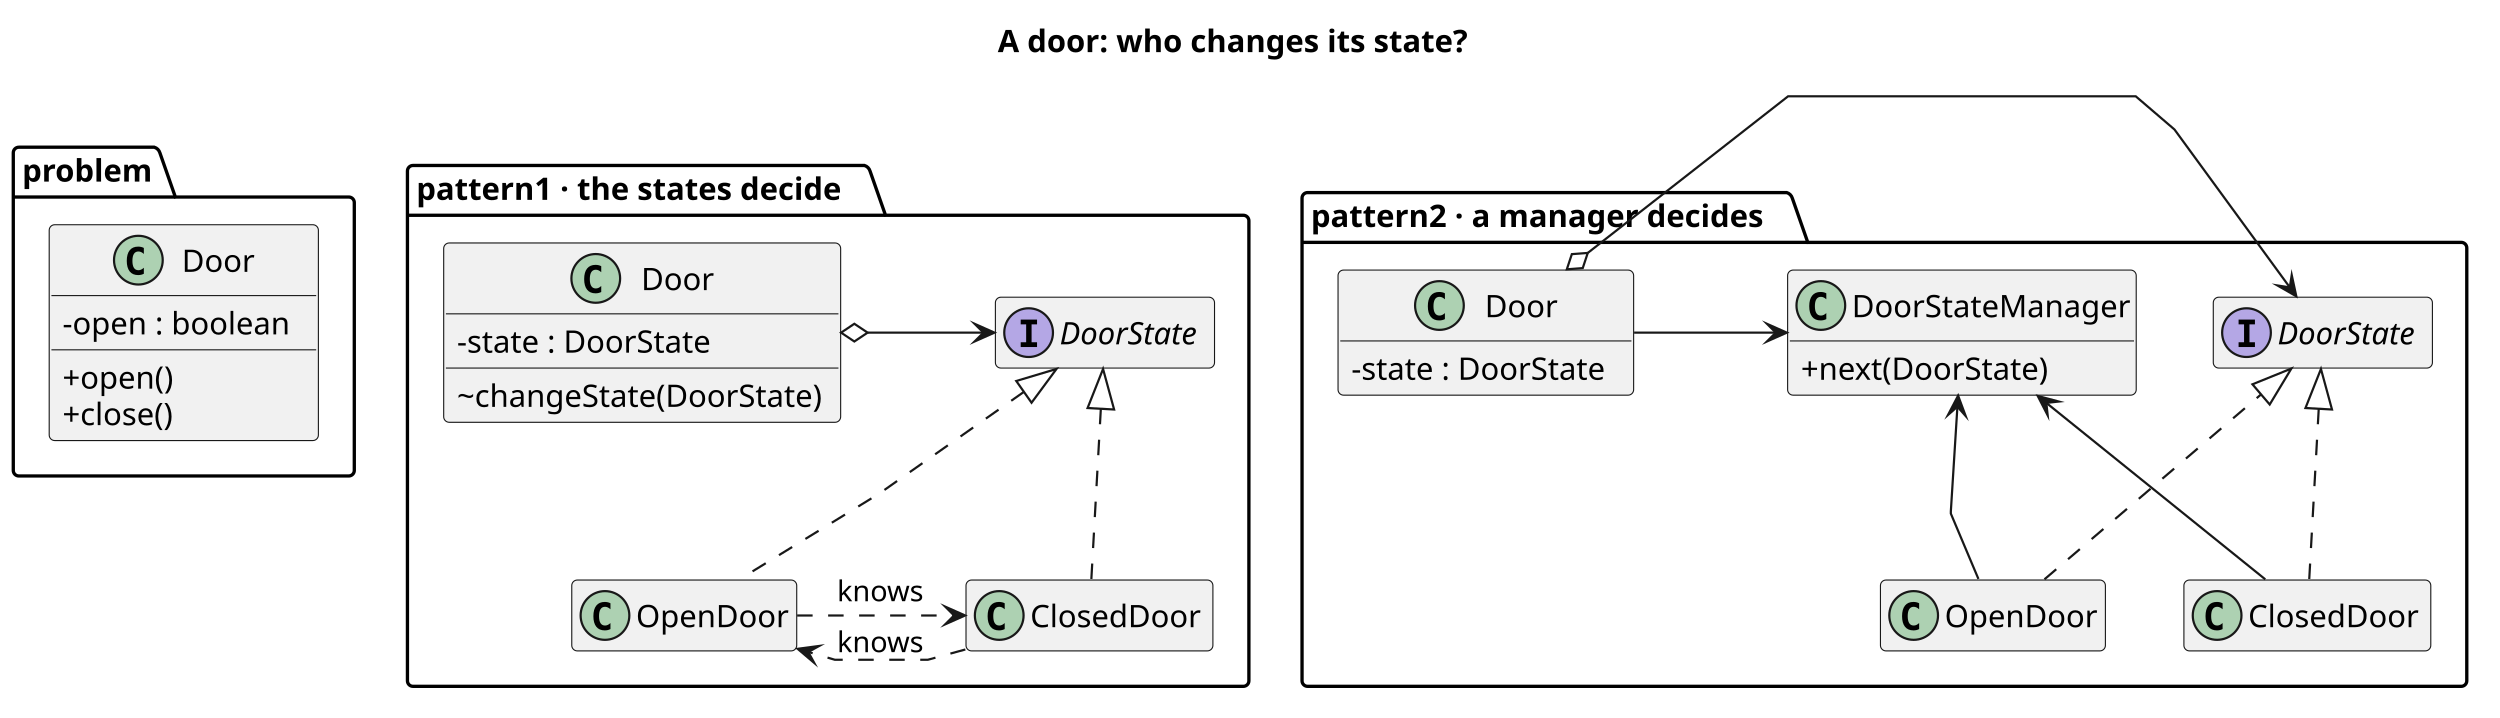
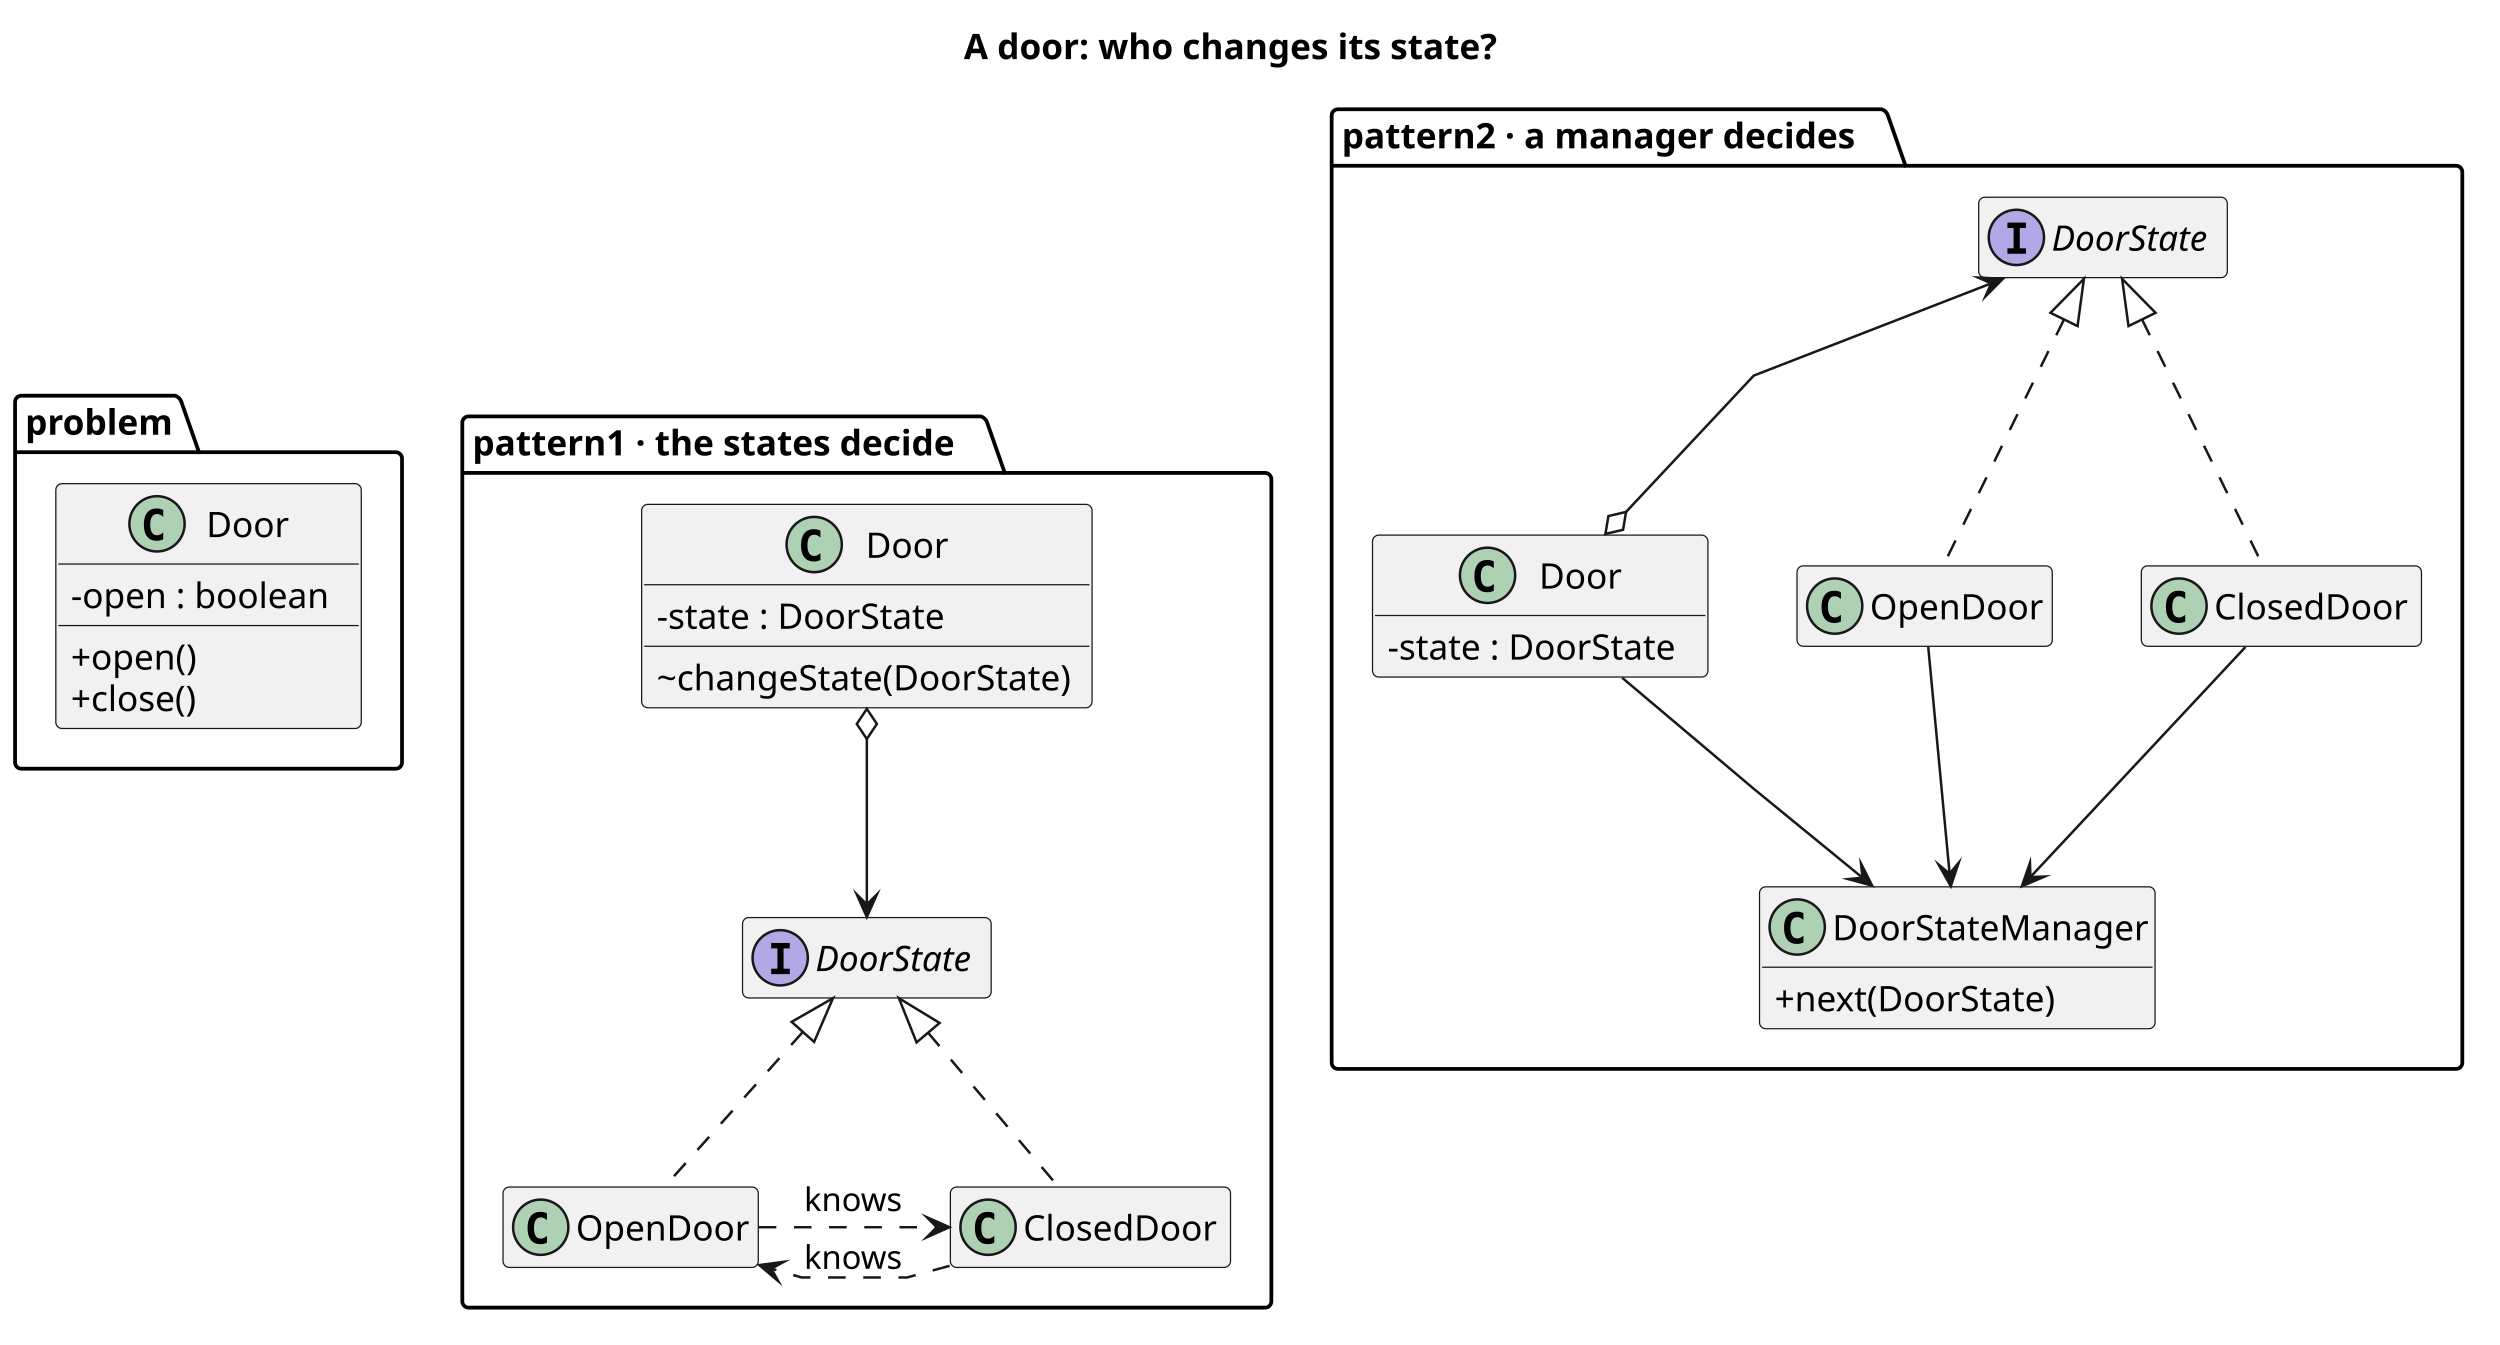
- <svg xmlns="http://www.w3.org/2000/svg" contentStyleType="text/css" data-diagram-type="CLASS" height="324px" preserveAspectRatio="none" style="width:1129px;height:324px;background:#FFFFFF;" version="1.1" viewBox="0 0 1129 324" width="1129px" zoomAndPan="magnify">
+ <svg xmlns="http://www.w3.org/2000/svg" contentStyleType="text/css" data-diagram-type="CLASS" height="535px" preserveAspectRatio="none" style="width:995px;height:535px;background:#FFFFFF;" version="1.1" viewBox="0 0 995 535" width="995px" zoomAndPan="magnify">
  <defs />
  <g>
    <g class="title" data-source-line="4">
-       <text fill="#000000" font-family="sans-serif" font-size="14" font-weight="700" lengthAdjust="spacing" textLength="220.801" x="450.6" y="23.535">A door: who changes its state?</text>
+       <text fill="#000000" font-family="sans-serif" font-size="14" font-weight="700" lengthAdjust="spacing" textLength="220.801" x="383.6" y="23.535">A door: who changes its state?</text>
    </g>
    <g class="cluster" data-qualified-name="problem" data-source-line="6" id="ent0001">
-       <path d="M8.5,66.488 L69.69,66.488 A3.75,3.75 0 0 1 72.19,68.988 L79.19,88.977 L157.5,88.977 A2.5,2.5 0 0 1 160,91.477 L160,212.448 A2.5,2.5 0 0 1 157.5,214.948 L8.5,214.948 A2.5,2.5 0 0 1 6,212.448 L6,68.988 A2.5,2.5 0 0 1 8.5,66.488" fill="none" style="stroke:#000000;stroke-width:1.5;" />
-       <line style="stroke:#000000;stroke-width:1.5;" x1="6" x2="79.19" y1="88.977" y2="88.977" />
-       <text fill="#000000" font-family="sans-serif" font-size="14" font-weight="700" lengthAdjust="spacing" textLength="60.19" x="10" y="82.023">problem</text>
+       <path d="M8.5,157.488 L69.69,157.488 A3.75,3.75 0 0 1 72.19,159.988 L79.19,179.977 L157.5,179.977 A2.5,2.5 0 0 1 160,182.477 L160,303.448 A2.5,2.5 0 0 1 157.5,305.948 L8.5,305.948 A2.5,2.5 0 0 1 6,303.448 L6,159.988 A2.5,2.5 0 0 1 8.5,157.488" fill="none" style="stroke:#000000;stroke-width:1.5;" />
+       <line style="stroke:#000000;stroke-width:1.5;" x1="6" x2="79.19" y1="179.977" y2="179.977" />
+       <text fill="#000000" font-family="sans-serif" font-size="14" font-weight="700" lengthAdjust="spacing" textLength="60.19" x="10" y="173.023">problem</text>
    </g>
    <g class="cluster" data-qualified-name="pattern1 . the states decide" data-source-line="13" id="ent0003">
-       <path d="M186.5,74.728 L390.397,74.728 A3.75,3.75 0 0 1 392.897,77.228 L399.897,97.217 L561.5,97.217 A2.5,2.5 0 0 1 564,99.717 L564,307.448 A2.5,2.5 0 0 1 561.5,309.948 L186.5,309.948 A2.5,2.5 0 0 1 184,307.448 L184,77.228 A2.5,2.5 0 0 1 186.5,74.728" fill="none" style="stroke:#000000;stroke-width:1.5;" />
-       <line style="stroke:#000000;stroke-width:1.5;" x1="184" x2="399.897" y1="97.217" y2="97.217" />
-       <text fill="#000000" font-family="sans-serif" font-size="14" font-weight="700" lengthAdjust="spacing" textLength="202.898" x="188" y="90.263">pattern1 · the states decide</text>
+       <path d="M186.5,165.728 L390.397,165.728 A3.75,3.75 0 0 1 392.897,168.228 L399.897,188.217 L503.5,188.217 A2.5,2.5 0 0 1 506,190.717 L506,517.938 A2.5,2.5 0 0 1 503.5,520.438 L186.5,520.438 A2.5,2.5 0 0 1 184,517.938 L184,168.228 A2.5,2.5 0 0 1 186.5,165.728" fill="none" style="stroke:#000000;stroke-width:1.5;" />
+       <line style="stroke:#000000;stroke-width:1.5;" x1="184" x2="399.897" y1="188.217" y2="188.217" />
+       <text fill="#000000" font-family="sans-serif" font-size="14" font-weight="700" lengthAdjust="spacing" textLength="202.898" x="188" y="181.263">pattern1 · the states decide</text>
    </g>
    <g class="cluster" data-qualified-name="pattern2 . a manager decides" data-source-line="24" id="ent0010">
-       <path d="M590.5,86.968 L806.894,86.968 A3.75,3.75 0 0 1 809.394,89.468 L816.394,109.457 L1111.5,109.457 A2.5,2.5 0 0 1 1114,111.957 L1114,307.448 A2.5,2.5 0 0 1 1111.5,309.948 L590.5,309.948 A2.5,2.5 0 0 1 588,307.448 L588,89.468 A2.5,2.5 0 0 1 590.5,86.968" fill="none" style="stroke:#000000;stroke-width:1.5;" />
-       <line style="stroke:#000000;stroke-width:1.5;" x1="588" x2="816.394" y1="109.457" y2="109.457" />
-       <text fill="#000000" font-family="sans-serif" font-size="14" font-weight="700" lengthAdjust="spacing" textLength="215.394" x="592" y="102.503">pattern2 · a manager decides</text>
+       <path d="M532.5,43.488 L748.894,43.488 A3.75,3.75 0 0 1 751.394,45.988 L758.394,65.977 L977.5,65.977 A2.5,2.5 0 0 1 980,68.477 L980,422.938 A2.5,2.5 0 0 1 977.5,425.438 L532.5,425.438 A2.5,2.5 0 0 1 530,422.938 L530,45.988 A2.5,2.5 0 0 1 532.5,43.488" fill="none" style="stroke:#000000;stroke-width:1.5;" />
+       <line style="stroke:#000000;stroke-width:1.5;" x1="530" x2="758.394" y1="65.977" y2="65.977" />
+       <text fill="#000000" font-family="sans-serif" font-size="14" font-weight="700" lengthAdjust="spacing" textLength="215.394" x="534" y="59.023">pattern2 · a manager decides</text>
    </g>
    <g class="entity" data-qualified-name="problem.D0" data-source-line="7" id="ent0002">
-       <rect fill="#F1F1F1" height="97.465" rx="2.5" ry="2.5" style="stroke:#181818;stroke-width:0.5;" width="121.566" x="22.22" y="101.488" />
-       <ellipse cx="62.489" cy="117.488" fill="#ADD1B2" rx="11" ry="11" style="stroke:#181818;stroke-width:1;" />
-       <path d="M64.962,123.631 Q64.381,123.93 63.742,124.08 Q63.102,124.229 62.397,124.229 Q59.89,124.229 58.57,122.577 Q57.25,120.925 57.25,117.804 Q57.25,114.675 58.57,113.023 Q59.89,111.371 62.397,111.371 Q63.102,111.371 63.75,111.52 Q64.397,111.67 64.962,111.969 L64.962,114.691 Q64.331,114.11 63.737,113.841 Q63.144,113.571 62.513,113.571 Q61.168,113.571 60.483,114.638 Q59.799,115.704 59.799,117.804 Q59.799,119.896 60.483,120.963 Q61.168,122.029 62.513,122.029 Q63.144,122.029 63.737,121.76 Q64.331,121.49 64.962,120.909 Z " fill="#000000" />
-       <text fill="#000000" font-family="sans-serif" font-size="14" lengthAdjust="spacing" textLength="33.414" x="82.104" y="122.779">Door</text>
-       <line style="stroke:#181818;stroke-width:0.5;" x1="23.22" x2="142.786" y1="133.488" y2="133.488" />
-       <text fill="#000000" font-family="sans-serif" font-size="14" lengthAdjust="spacing" textLength="109.566" x="28.22" y="151.023">-open : boolean</text>
-       <line style="stroke:#181818;stroke-width:0.5;" x1="23.22" x2="142.786" y1="157.977" y2="157.977" />
-       <text fill="#000000" font-family="sans-serif" font-size="14" lengthAdjust="spacing" textLength="54.134" x="28.22" y="175.512">+open()</text>
-       <text fill="#000000" font-family="sans-serif" font-size="14" lengthAdjust="spacing" textLength="54.988" x="28.22" y="192">+close()</text>
+       <rect fill="#F1F1F1" height="97.465" rx="2.5" ry="2.5" style="stroke:#181818;stroke-width:0.5;" width="121.566" x="22.22" y="192.488" />
+       <ellipse cx="62.489" cy="208.488" fill="#ADD1B2" rx="11" ry="11" style="stroke:#181818;stroke-width:1;" />
+       <path d="M64.962,214.631 Q64.381,214.93 63.742,215.08 Q63.102,215.229 62.397,215.229 Q59.89,215.229 58.57,213.577 Q57.25,211.925 57.25,208.804 Q57.25,205.675 58.57,204.023 Q59.89,202.371 62.397,202.371 Q63.102,202.371 63.75,202.52 Q64.397,202.67 64.962,202.969 L64.962,205.691 Q64.331,205.11 63.737,204.841 Q63.144,204.571 62.513,204.571 Q61.168,204.571 60.483,205.637 Q59.799,206.704 59.799,208.804 Q59.799,210.896 60.483,211.963 Q61.168,213.029 62.513,213.029 Q63.144,213.029 63.737,212.76 Q64.331,212.49 64.962,211.909 Z " fill="#000000" />
+       <text fill="#000000" font-family="sans-serif" font-size="14" lengthAdjust="spacing" textLength="33.414" x="82.104" y="213.779">Door</text>
+       <line style="stroke:#181818;stroke-width:0.5;" x1="23.22" x2="142.786" y1="224.488" y2="224.488" />
+       <text fill="#000000" font-family="sans-serif" font-size="14" lengthAdjust="spacing" textLength="109.566" x="28.22" y="242.023">-open : boolean</text>
+       <line style="stroke:#181818;stroke-width:0.5;" x1="23.22" x2="142.786" y1="248.977" y2="248.977" />
+       <text fill="#000000" font-family="sans-serif" font-size="14" lengthAdjust="spacing" textLength="54.134" x="28.22" y="266.512">+open()</text>
+       <text fill="#000000" font-family="sans-serif" font-size="14" lengthAdjust="spacing" textLength="54.988" x="28.22" y="283">+close()</text>
    </g>
    <g class="entity" data-qualified-name="pattern1 . the states decide.D1" data-source-line="14" id="ent0004">
-       <rect fill="#F1F1F1" height="80.977" rx="2.5" ry="2.5" style="stroke:#181818;stroke-width:0.5;" width="179.269" x="200.37" y="109.728" />
-       <ellipse cx="269.047" cy="125.728" fill="#ADD1B2" rx="11" ry="11" style="stroke:#181818;stroke-width:1;" />
-       <path d="M271.52,131.871 Q270.939,132.17 270.3,132.32 Q269.661,132.469 268.955,132.469 Q266.449,132.469 265.129,130.817 Q263.809,129.165 263.809,126.044 Q263.809,122.915 265.129,121.263 Q266.449,119.611 268.955,119.611 Q269.661,119.611 270.308,119.76 Q270.956,119.91 271.52,120.209 L271.52,122.931 Q270.889,122.35 270.296,122.081 Q269.702,121.811 269.072,121.811 Q267.727,121.811 267.042,122.877 Q266.357,123.944 266.357,126.044 Q266.357,128.136 267.042,129.203 Q267.727,130.269 269.072,130.269 Q269.702,130.269 270.296,130 Q270.889,129.73 271.52,129.149 Z " fill="#000000" />
-       <text fill="#000000" font-family="sans-serif" font-size="14" lengthAdjust="spacing" textLength="33.414" x="289.547" y="131.019">Door</text>
-       <line style="stroke:#181818;stroke-width:0.5;" x1="201.37" x2="378.639" y1="141.728" y2="141.728" />
-       <text fill="#000000" font-family="sans-serif" font-size="14" lengthAdjust="spacing" textLength="121.488" x="206.37" y="159.263">-state : DoorState</text>
-       <line style="stroke:#181818;stroke-width:0.5;" x1="201.37" x2="378.639" y1="166.217" y2="166.217" />
-       <text fill="#000000" font-family="sans-serif" font-size="14" lengthAdjust="spacing" textLength="167.269" x="206.37" y="183.752">~changeState(DoorState)</text>
+       <rect fill="#F1F1F1" height="80.977" rx="2.5" ry="2.5" style="stroke:#181818;stroke-width:0.5;" width="179.269" x="255.37" y="200.728" />
+       <ellipse cx="324.047" cy="216.728" fill="#ADD1B2" rx="11" ry="11" style="stroke:#181818;stroke-width:1;" />
+       <path d="M326.52,222.871 Q325.939,223.17 325.3,223.32 Q324.661,223.469 323.955,223.469 Q321.449,223.469 320.129,221.817 Q318.809,220.165 318.809,217.044 Q318.809,213.915 320.129,212.263 Q321.449,210.611 323.955,210.611 Q324.661,210.611 325.308,210.761 Q325.956,210.91 326.52,211.209 L326.52,213.931 Q325.889,213.35 325.296,213.081 Q324.702,212.811 324.072,212.811 Q322.727,212.811 322.042,213.877 Q321.357,214.944 321.357,217.044 Q321.357,219.136 322.042,220.203 Q322.727,221.269 324.072,221.269 Q324.702,221.269 325.296,221 Q325.889,220.73 326.52,220.149 Z " fill="#000000" />
+       <text fill="#000000" font-family="sans-serif" font-size="14" lengthAdjust="spacing" textLength="33.414" x="344.547" y="222.019">Door</text>
+       <line style="stroke:#181818;stroke-width:0.5;" x1="256.37" x2="433.639" y1="232.728" y2="232.728" />
+       <text fill="#000000" font-family="sans-serif" font-size="14" lengthAdjust="spacing" textLength="121.488" x="261.37" y="250.263">-state : DoorState</text>
+       <line style="stroke:#181818;stroke-width:0.5;" x1="256.37" x2="433.639" y1="257.217" y2="257.217" />
+       <text fill="#000000" font-family="sans-serif" font-size="14" lengthAdjust="spacing" textLength="167.269" x="261.37" y="274.752">~changeState(DoorState)</text>
    </g>
    <g class="entity" data-qualified-name="pattern1 . the states decide.S1" data-source-line="18" id="ent0005">
-       <rect fill="#F1F1F1" height="32" rx="2.5" ry="2.5" style="stroke:#181818;stroke-width:0.5;" width="98.958" x="449.52" y="134.218" />
-       <ellipse cx="464.52" cy="150.218" fill="#B4A7E5" rx="11" ry="11" style="stroke:#181818;stroke-width:1;" />
-       <path d="M460.948,146.483 L460.948,144.325 L468.327,144.325 L468.327,146.483 L465.862,146.483 L465.862,154.56 L468.327,154.56 L468.327,156.718 L460.948,156.718 L460.948,154.56 L463.413,154.56 L463.413,146.483 Z " fill="#000000" />
-       <text fill="#000000" font-family="sans-serif" font-size="14" font-style="italic" lengthAdjust="spacing" textLength="66.958" x="478.52" y="155.509">DoorState</text>
+       <rect fill="#F1F1F1" height="32" rx="2.5" ry="2.5" style="stroke:#181818;stroke-width:0.5;" width="98.958" x="295.52" y="365.198" />
+       <ellipse cx="310.52" cy="381.198" fill="#B4A7E5" rx="11" ry="11" style="stroke:#181818;stroke-width:1;" />
+       <path d="M306.948,377.463 L306.948,375.305 L314.327,375.305 L314.327,377.463 L311.862,377.463 L311.862,385.54 L314.327,385.54 L314.327,387.698 L306.948,387.698 L306.948,385.54 L309.413,385.54 L309.413,377.463 Z " fill="#000000" />
+       <text fill="#000000" font-family="sans-serif" font-size="14" font-style="italic" lengthAdjust="spacing" textLength="66.958" x="324.52" y="386.489">DoorState</text>
    </g>
    <g class="entity" data-qualified-name="pattern1 . the states decide.O1" data-source-line="19" id="ent0006">
-       <rect fill="#F1F1F1" height="32" rx="2.5" ry="2.5" style="stroke:#181818;stroke-width:0.5;" width="101.59" x="258.21" y="261.948" />
-       <ellipse cx="273.21" cy="277.948" fill="#ADD1B2" rx="11" ry="11" style="stroke:#181818;stroke-width:1;" />
-       <path d="M275.683,284.091 Q275.102,284.39 274.463,284.54 Q273.824,284.689 273.118,284.689 Q270.611,284.689 269.291,283.037 Q267.972,281.385 267.972,278.264 Q267.972,275.135 269.291,273.483 Q270.611,271.831 273.118,271.831 Q273.824,271.831 274.471,271.981 Q275.119,272.13 275.683,272.429 L275.683,275.151 Q275.052,274.57 274.459,274.301 Q273.865,274.031 273.234,274.031 Q271.89,274.031 271.205,275.098 Q270.52,276.164 270.52,278.264 Q270.52,280.356 271.205,281.423 Q271.89,282.489 273.234,282.489 Q273.865,282.489 274.459,282.219 Q275.052,281.95 275.683,281.369 Z " fill="#000000" />
-       <text fill="#000000" font-family="sans-serif" font-size="14" lengthAdjust="spacing" textLength="69.59" x="287.21" y="283.239">OpenDoor</text>
+       <rect fill="#F1F1F1" height="32" rx="2.5" ry="2.5" style="stroke:#181818;stroke-width:0.5;" width="101.59" x="200.21" y="472.438" />
+       <ellipse cx="215.21" cy="488.438" fill="#ADD1B2" rx="11" ry="11" style="stroke:#181818;stroke-width:1;" />
+       <path d="M217.683,494.581 Q217.102,494.88 216.463,495.03 Q215.824,495.179 215.118,495.179 Q212.611,495.179 211.292,493.527 Q209.972,491.875 209.972,488.754 Q209.972,485.625 211.292,483.973 Q212.611,482.321 215.118,482.321 Q215.824,482.321 216.471,482.471 Q217.119,482.62 217.683,482.919 L217.683,485.641 Q217.052,485.06 216.459,484.791 Q215.865,484.521 215.234,484.521 Q213.89,484.521 213.205,485.587 Q212.52,486.654 212.52,488.754 Q212.52,490.846 213.205,491.913 Q213.89,492.979 215.234,492.979 Q215.865,492.979 216.459,492.709 Q217.052,492.44 217.683,491.859 Z " fill="#000000" />
+       <text fill="#000000" font-family="sans-serif" font-size="14" lengthAdjust="spacing" textLength="69.59" x="229.21" y="493.729">OpenDoor</text>
    </g>
    <g class="entity" data-qualified-name="pattern1 . the states decide.C1" data-source-line="20" id="ent0007">
-       <rect fill="#F1F1F1" height="32" rx="2.5" ry="2.5" style="stroke:#181818;stroke-width:0.5;" width="111.495" x="436.25" y="261.948" />
-       <ellipse cx="451.25" cy="277.948" fill="#ADD1B2" rx="11" ry="11" style="stroke:#181818;stroke-width:1;" />
-       <path d="M453.723,284.091 Q453.142,284.39 452.503,284.54 Q451.864,284.689 451.158,284.689 Q448.651,284.689 447.332,283.037 Q446.012,281.385 446.012,278.264 Q446.012,275.135 447.332,273.483 Q448.651,271.831 451.158,271.831 Q451.864,271.831 452.511,271.981 Q453.159,272.13 453.723,272.429 L453.723,275.151 Q453.092,274.57 452.499,274.301 Q451.905,274.031 451.274,274.031 Q449.93,274.031 449.245,275.098 Q448.56,276.164 448.56,278.264 Q448.56,280.356 449.245,281.423 Q449.93,282.489 451.274,282.489 Q451.905,282.489 452.499,282.219 Q453.092,281.95 453.723,281.369 Z " fill="#000000" />
-       <text fill="#000000" font-family="sans-serif" font-size="14" lengthAdjust="spacing" textLength="79.495" x="465.25" y="283.239">ClosedDoor</text>
+       <rect fill="#F1F1F1" height="32" rx="2.5" ry="2.5" style="stroke:#181818;stroke-width:0.5;" width="111.495" x="378.25" y="472.438" />
+       <ellipse cx="393.25" cy="488.438" fill="#ADD1B2" rx="11" ry="11" style="stroke:#181818;stroke-width:1;" />
+       <path d="M395.723,494.581 Q395.142,494.88 394.503,495.03 Q393.864,495.179 393.158,495.179 Q390.651,495.179 389.332,493.527 Q388.012,491.875 388.012,488.754 Q388.012,485.625 389.332,483.973 Q390.651,482.321 393.158,482.321 Q393.864,482.321 394.511,482.471 Q395.159,482.62 395.723,482.919 L395.723,485.641 Q395.092,485.06 394.499,484.791 Q393.905,484.521 393.274,484.521 Q391.93,484.521 391.245,485.587 Q390.56,486.654 390.56,488.754 Q390.56,490.846 391.245,491.913 Q391.93,492.979 393.274,492.979 Q393.905,492.979 394.499,492.709 Q395.092,492.44 395.723,491.859 Z " fill="#000000" />
+       <text fill="#000000" font-family="sans-serif" font-size="14" lengthAdjust="spacing" textLength="79.495" x="407.25" y="493.729">ClosedDoor</text>
    </g>
    <g class="entity" data-qualified-name="pattern2 . a manager decides.D2" data-source-line="25" id="ent0011">
-       <rect fill="#F1F1F1" height="56.488" rx="2.5" ry="2.5" style="stroke:#181818;stroke-width:0.5;" width="133.488" x="604.26" y="121.968" />
-       <ellipse cx="650.047" cy="137.968" fill="#ADD1B2" rx="11" ry="11" style="stroke:#181818;stroke-width:1;" />
-       <path d="M652.52,144.111 Q651.939,144.41 651.3,144.56 Q650.661,144.709 649.955,144.709 Q647.448,144.709 646.129,143.057 Q644.809,141.405 644.809,138.284 Q644.809,135.155 646.129,133.503 Q647.448,131.851 649.955,131.851 Q650.661,131.851 651.308,132 Q651.956,132.15 652.52,132.449 L652.52,135.171 Q651.889,134.59 651.296,134.321 Q650.702,134.051 650.072,134.051 Q648.727,134.051 648.042,135.118 Q647.357,136.184 647.357,138.284 Q647.357,140.376 648.042,141.443 Q648.727,142.509 650.072,142.509 Q650.702,142.509 651.296,142.239 Q651.889,141.97 652.52,141.389 Z " fill="#000000" />
-       <text fill="#000000" font-family="sans-serif" font-size="14" lengthAdjust="spacing" textLength="33.414" x="670.547" y="143.259">Door</text>
-       <line style="stroke:#181818;stroke-width:0.5;" x1="605.26" x2="736.748" y1="153.968" y2="153.968" />
-       <text fill="#000000" font-family="sans-serif" font-size="14" lengthAdjust="spacing" textLength="121.488" x="610.26" y="171.503">-state : DoorState</text>
+       <rect fill="#F1F1F1" height="56.488" rx="2.5" ry="2.5" style="stroke:#181818;stroke-width:0.5;" width="133.488" x="546.26" y="212.978" />
+       <ellipse cx="592.047" cy="228.978" fill="#ADD1B2" rx="11" ry="11" style="stroke:#181818;stroke-width:1;" />
+       <path d="M594.52,235.121 Q593.939,235.42 593.3,235.57 Q592.661,235.719 591.955,235.719 Q589.448,235.719 588.129,234.067 Q586.809,232.415 586.809,229.294 Q586.809,226.165 588.129,224.513 Q589.448,222.861 591.955,222.861 Q592.661,222.861 593.308,223.011 Q593.956,223.16 594.52,223.459 L594.52,226.181 Q593.889,225.6 593.296,225.331 Q592.702,225.061 592.072,225.061 Q590.727,225.061 590.042,226.127 Q589.357,227.194 589.357,229.294 Q589.357,231.386 590.042,232.453 Q590.727,233.519 592.072,233.519 Q592.702,233.519 593.296,233.25 Q593.889,232.98 594.52,232.399 Z " fill="#000000" />
+       <text fill="#000000" font-family="sans-serif" font-size="14" lengthAdjust="spacing" textLength="33.414" x="612.547" y="234.269">Door</text>
+       <line style="stroke:#181818;stroke-width:0.5;" x1="547.26" x2="678.748" y1="244.978" y2="244.978" />
+       <text fill="#000000" font-family="sans-serif" font-size="14" lengthAdjust="spacing" textLength="121.488" x="552.26" y="262.513">-state : DoorState</text>
    </g>
    <g class="entity" data-qualified-name="pattern2 . a manager decides.DoorStateManager" data-source-line="28" id="ent0012">
-       <rect fill="#F1F1F1" height="56.488" rx="2.5" ry="2.5" style="stroke:#181818;stroke-width:0.5;" width="157.426" x="807.29" y="121.968" />
-       <ellipse cx="822.29" cy="137.968" fill="#ADD1B2" rx="11" ry="11" style="stroke:#181818;stroke-width:1;" />
-       <path d="M824.763,144.111 Q824.182,144.41 823.543,144.56 Q822.904,144.709 822.198,144.709 Q819.691,144.709 818.371,143.057 Q817.052,141.405 817.052,138.284 Q817.052,135.155 818.371,133.503 Q819.691,131.851 822.198,131.851 Q822.904,131.851 823.551,132 Q824.199,132.15 824.763,132.449 L824.763,135.171 Q824.132,134.59 823.539,134.321 Q822.945,134.051 822.314,134.051 Q820.97,134.051 820.285,135.118 Q819.6,136.184 819.6,138.284 Q819.6,140.376 820.285,141.443 Q820.97,142.509 822.314,142.509 Q822.945,142.509 823.539,142.239 Q824.132,141.97 824.763,141.389 Z " fill="#000000" />
-       <text fill="#000000" font-family="sans-serif" font-size="14" lengthAdjust="spacing" textLength="125.426" x="836.29" y="143.259">DoorStateManager</text>
-       <line style="stroke:#181818;stroke-width:0.5;" x1="808.29" x2="963.716" y1="153.968" y2="153.968" />
-       <text fill="#000000" font-family="sans-serif" font-size="14" lengthAdjust="spacing" textLength="117.503" x="813.29" y="171.503">+next(DoorState)</text>
+       <rect fill="#F1F1F1" height="56.488" rx="2.5" ry="2.5" style="stroke:#181818;stroke-width:0.5;" width="157.426" x="700.29" y="352.948" />
+       <ellipse cx="715.29" cy="368.948" fill="#ADD1B2" rx="11" ry="11" style="stroke:#181818;stroke-width:1;" />
+       <path d="M717.763,375.091 Q717.182,375.39 716.543,375.54 Q715.904,375.689 715.198,375.689 Q712.691,375.689 711.371,374.037 Q710.052,372.385 710.052,369.264 Q710.052,366.135 711.371,364.483 Q712.691,362.831 715.198,362.831 Q715.904,362.831 716.551,362.981 Q717.199,363.13 717.763,363.429 L717.763,366.151 Q717.132,365.57 716.539,365.301 Q715.945,365.031 715.314,365.031 Q713.97,365.031 713.285,366.098 Q712.6,367.164 712.6,369.264 Q712.6,371.356 713.285,372.423 Q713.97,373.489 715.314,373.489 Q715.945,373.489 716.539,373.219 Q717.132,372.95 717.763,372.369 Z " fill="#000000" />
+       <text fill="#000000" font-family="sans-serif" font-size="14" lengthAdjust="spacing" textLength="125.426" x="729.29" y="374.239">DoorStateManager</text>
+       <line style="stroke:#181818;stroke-width:0.5;" x1="701.29" x2="856.716" y1="384.948" y2="384.948" />
+       <text fill="#000000" font-family="sans-serif" font-size="14" lengthAdjust="spacing" textLength="117.503" x="706.29" y="402.483">+next(DoorState)</text>
    </g>
    <g class="entity" data-qualified-name="pattern2 . a manager decides.S2" data-source-line="31" id="ent0013">
-       <rect fill="#F1F1F1" height="32" rx="2.5" ry="2.5" style="stroke:#181818;stroke-width:0.5;" width="98.958" x="999.52" y="134.218" />
-       <ellipse cx="1014.52" cy="150.218" fill="#B4A7E5" rx="11" ry="11" style="stroke:#181818;stroke-width:1;" />
-       <path d="M1010.948,146.483 L1010.948,144.325 L1018.327,144.325 L1018.327,146.483 L1015.862,146.483 L1015.862,154.56 L1018.327,154.56 L1018.327,156.718 L1010.948,156.718 L1010.948,154.56 L1013.413,154.56 L1013.413,146.483 Z " fill="#000000" />
-       <text fill="#000000" font-family="sans-serif" font-size="14" font-style="italic" lengthAdjust="spacing" textLength="66.958" x="1028.52" y="155.509">DoorState</text>
+       <rect fill="#F1F1F1" height="32" rx="2.5" ry="2.5" style="stroke:#181818;stroke-width:0.5;" width="98.958" x="787.52" y="78.488" />
+       <ellipse cx="802.52" cy="94.488" fill="#B4A7E5" rx="11" ry="11" style="stroke:#181818;stroke-width:1;" />
+       <path d="M798.948,90.753 L798.948,88.595 L806.327,88.595 L806.327,90.753 L803.862,90.753 L803.862,98.83 L806.327,98.83 L806.327,100.988 L798.948,100.988 L798.948,98.83 L801.413,98.83 L801.413,90.753 Z " fill="#000000" />
+       <text fill="#000000" font-family="sans-serif" font-size="14" font-style="italic" lengthAdjust="spacing" textLength="66.958" x="816.52" y="99.779">DoorState</text>
    </g>
    <g class="entity" data-qualified-name="pattern2 . a manager decides.O2" data-source-line="32" id="ent0014">
-       <rect fill="#F1F1F1" height="32" rx="2.5" ry="2.5" style="stroke:#181818;stroke-width:0.5;" width="101.59" x="849.21" y="261.948" />
-       <ellipse cx="864.21" cy="277.948" fill="#ADD1B2" rx="11" ry="11" style="stroke:#181818;stroke-width:1;" />
-       <path d="M866.683,284.091 Q866.102,284.39 865.463,284.54 Q864.824,284.689 864.118,284.689 Q861.611,284.689 860.292,283.037 Q858.972,281.385 858.972,278.264 Q858.972,275.135 860.292,273.483 Q861.611,271.831 864.118,271.831 Q864.824,271.831 865.471,271.981 Q866.119,272.13 866.683,272.429 L866.683,275.151 Q866.052,274.57 865.459,274.301 Q864.865,274.031 864.234,274.031 Q862.89,274.031 862.205,275.098 Q861.52,276.164 861.52,278.264 Q861.52,280.356 862.205,281.423 Q862.89,282.489 864.234,282.489 Q864.865,282.489 865.459,282.219 Q866.052,281.95 866.683,281.369 Z " fill="#000000" />
-       <text fill="#000000" font-family="sans-serif" font-size="14" lengthAdjust="spacing" textLength="69.59" x="878.21" y="283.239">OpenDoor</text>
+       <rect fill="#F1F1F1" height="32" rx="2.5" ry="2.5" style="stroke:#181818;stroke-width:0.5;" width="101.59" x="715.21" y="225.218" />
+       <ellipse cx="730.21" cy="241.218" fill="#ADD1B2" rx="11" ry="11" style="stroke:#181818;stroke-width:1;" />
+       <path d="M732.683,247.361 Q732.102,247.66 731.463,247.81 Q730.824,247.959 730.118,247.959 Q727.611,247.959 726.292,246.307 Q724.972,244.655 724.972,241.534 Q724.972,238.405 726.292,236.753 Q727.611,235.101 730.118,235.101 Q730.824,235.101 731.471,235.25 Q732.119,235.4 732.683,235.699 L732.683,238.421 Q732.052,237.84 731.459,237.571 Q730.865,237.301 730.234,237.301 Q728.89,237.301 728.205,238.368 Q727.52,239.434 727.52,241.534 Q727.52,243.626 728.205,244.693 Q728.89,245.759 730.234,245.759 Q730.865,245.759 731.459,245.489 Q732.052,245.22 732.683,244.639 Z " fill="#000000" />
+       <text fill="#000000" font-family="sans-serif" font-size="14" lengthAdjust="spacing" textLength="69.59" x="744.21" y="246.509">OpenDoor</text>
    </g>
    <g class="entity" data-qualified-name="pattern2 . a manager decides.C2" data-source-line="33" id="ent0015">
-       <rect fill="#F1F1F1" height="32" rx="2.5" ry="2.5" style="stroke:#181818;stroke-width:0.5;" width="111.495" x="986.25" y="261.948" />
-       <ellipse cx="1001.25" cy="277.948" fill="#ADD1B2" rx="11" ry="11" style="stroke:#181818;stroke-width:1;" />
-       <path d="M1003.723,284.091 Q1003.142,284.39 1002.503,284.54 Q1001.864,284.689 1001.158,284.689 Q998.651,284.689 997.332,283.037 Q996.012,281.385 996.012,278.264 Q996.012,275.135 997.332,273.483 Q998.651,271.831 1001.158,271.831 Q1001.864,271.831 1002.511,271.981 Q1003.159,272.13 1003.723,272.429 L1003.723,275.151 Q1003.092,274.57 1002.499,274.301 Q1001.905,274.031 1001.274,274.031 Q999.93,274.031 999.245,275.098 Q998.56,276.164 998.56,278.264 Q998.56,280.356 999.245,281.423 Q999.93,282.489 1001.274,282.489 Q1001.905,282.489 1002.499,282.219 Q1003.092,281.95 1003.723,281.369 Z " fill="#000000" />
-       <text fill="#000000" font-family="sans-serif" font-size="14" lengthAdjust="spacing" textLength="79.495" x="1015.25" y="283.239">ClosedDoor</text>
+       <rect fill="#F1F1F1" height="32" rx="2.5" ry="2.5" style="stroke:#181818;stroke-width:0.5;" width="111.495" x="852.25" y="225.218" />
+       <ellipse cx="867.25" cy="241.218" fill="#ADD1B2" rx="11" ry="11" style="stroke:#181818;stroke-width:1;" />
+       <path d="M869.723,247.361 Q869.142,247.66 868.503,247.81 Q867.864,247.959 867.158,247.959 Q864.651,247.959 863.332,246.307 Q862.012,244.655 862.012,241.534 Q862.012,238.405 863.332,236.753 Q864.651,235.101 867.158,235.101 Q867.864,235.101 868.511,235.25 Q869.159,235.4 869.723,235.699 L869.723,238.421 Q869.092,237.84 868.499,237.571 Q867.905,237.301 867.274,237.301 Q865.93,237.301 865.245,238.368 Q864.56,239.434 864.56,241.534 Q864.56,243.626 865.245,244.693 Q865.93,245.759 867.274,245.759 Q867.905,245.759 868.499,245.489 Q869.092,245.22 869.723,244.639 Z " fill="#000000" />
+       <text fill="#000000" font-family="sans-serif" font-size="14" lengthAdjust="spacing" textLength="79.495" x="881.25" y="246.509">ClosedDoor</text>
    </g>
    <g class="link" data-entity-1="ent0005" data-entity-2="ent0006" data-link-type="extension" data-source-line="21" id="lnk8">
-       <path codeLine="21" d="M462.395,176.961 C432.425,198.031 397,222.948 397,222.948 C397,222.948 360,245.658 333.98,261.618" fill="none" id="S1-backto-O1" style="stroke:#181818;stroke-width:1;stroke-dasharray:7,7;" />
-       <polygon fill="none" points="477.12,166.608,458.944,172.052,465.846,181.869,477.12,166.608" style="stroke:#181818;stroke-width:1;stroke-linejoin:miter;stroke-miterlimit:10;" />
+       <path codeLine="21" d="M319.541,410.694 C301.771,430.594 282.66,451.998 264.75,472.048" fill="none" id="S1-backto-O1" style="stroke:#181818;stroke-width:1;stroke-dasharray:7,7;" />
+       <polygon fill="none" points="331.53,397.268,315.065,406.698,324.016,414.691,331.53,397.268" style="stroke:#181818;stroke-width:1;stroke-linejoin:miter;stroke-miterlimit:10;" />
    </g>
    <g class="link" data-entity-1="ent0005" data-entity-2="ent0007" data-link-type="extension" data-source-line="22" id="lnk9">
-       <path codeLine="22" d="M497.14,184.601 C495.79,208.87 494.19,237.698 492.84,261.798" fill="none" id="S1-backto-C1" style="stroke:#181818;stroke-width:1;stroke-dasharray:7,7;" />
-       <polygon fill="none" points="498.14,166.628,491.15,184.267,503.131,184.934,498.14,166.628" style="stroke:#181818;stroke-width:1;stroke-linejoin:miter;stroke-miterlimit:10;" />
+       <path codeLine="22" d="M369.37,411.015 C386.19,430.916 404.03,451.998 420.98,472.048" fill="none" id="S1-backto-C1" style="stroke:#181818;stroke-width:1;stroke-dasharray:7,7;" />
+       <polygon fill="none" points="357.75,397.268,364.787,414.889,373.952,407.142,357.75,397.268" style="stroke:#181818;stroke-width:1;stroke-linejoin:miter;stroke-miterlimit:10;" />
    </g>
    <g class="link" data-entity-1="ent0013" data-entity-2="ent0014" data-link-type="extension" data-source-line="34" id="lnk16">
-       <path codeLine="34" d="M923.28,261.618 L1021.1,178.115" fill="none" id="S2-backto-O2" style="stroke:#181818;stroke-width:1;stroke-dasharray:7,7;" />
-       <polygon fill="none" points="1034.79,166.428,1024.995,182.678,1017.204,173.552,1034.79,166.428" style="stroke:#181818;stroke-width:1;stroke-linejoin:miter;stroke-miterlimit:10;" />
+       <path codeLine="34" d="M821.473,127.139 C807.813,154.989 787.17,197.068 773.54,224.838" fill="none" id="S2-backto-O2" style="stroke:#181818;stroke-width:1;stroke-dasharray:7,7;" />
+       <polygon fill="none" points="829.4,110.978,816.087,124.497,826.86,129.781,829.4,110.978" style="stroke:#181818;stroke-width:1;stroke-linejoin:miter;stroke-miterlimit:10;" />
    </g>
    <g class="link" data-entity-1="ent0013" data-entity-2="ent0015" data-link-type="extension" data-source-line="35" id="lnk17">
-       <path codeLine="35" d="M1047.14,184.601 C1045.79,208.87 1044.19,237.698 1042.84,261.798" fill="none" id="S2-backto-C2" style="stroke:#181818;stroke-width:1;stroke-dasharray:7,7;" />
-       <polygon fill="none" points="1048.14,166.628,1041.15,184.267,1053.131,184.934,1048.14,166.628" style="stroke:#181818;stroke-width:1;stroke-linejoin:miter;stroke-miterlimit:10;" />
+       <path codeLine="35" d="M852.527,127.139 C866.187,154.989 886.83,197.068 900.46,224.838" fill="none" id="S2-backto-C2" style="stroke:#181818;stroke-width:1;stroke-dasharray:7,7;" />
+       <polygon fill="none" points="844.6,110.978,847.14,129.781,857.913,124.497,844.6,110.978" style="stroke:#181818;stroke-width:1;stroke-linejoin:miter;stroke-miterlimit:10;" />
    </g>
-     <g class="link" data-entity-1="ent0004" data-entity-2="ent0005" data-link-type="aggregation" data-source-line="39" id="lnk20">
-       <path codeLine="39" d="M391.82,150.218 C412.39,150.218 429.33,150.218 429.33,150.218 C429.33,150.218 432.94,150.218 444.11,150.218" fill="none" id="D1-S1" style="stroke:#181818;stroke-width:1;" />
-       <polygon fill="none" points="379.82,150.218,385.82,154.218,391.82,150.218,385.82,146.218,379.82,150.218" style="stroke:#181818;stroke-width:1;stroke-linejoin:miter;stroke-miterlimit:10;" />
-       <polygon fill="#181818" points="449.11,150.218,440.11,146.218,444.11,150.218,440.11,154.218,449.11,150.218" style="stroke:#181818;stroke-width:1;stroke-linejoin:miter;stroke-miterlimit:10;" />
+     <g class="link" data-entity-1="ent0004" data-entity-2="ent0005" data-link-type="aggregation" data-source-line="37" id="lnk18">
+       <path codeLine="37" d="M345,294.128 C345,321.818 345,340.178 345,359.978" fill="none" id="D1-S1" style="stroke:#181818;stroke-width:1;" />
+       <polygon fill="none" points="345,282.128,341,288.128,345,294.128,349,288.128,345,282.128" style="stroke:#181818;stroke-width:1;stroke-linejoin:miter;stroke-miterlimit:10;" />
+       <polygon fill="#181818" points="345,364.978,349,355.978,345,359.978,341,355.978,345,364.978" style="stroke:#181818;stroke-width:1;stroke-linejoin:miter;stroke-miterlimit:10;" />
    </g>
-     <g class="link" data-entity-1="ent0006" data-entity-2="ent0007" data-link-type="dependency" data-source-line="40" id="lnk21">
-       <path codeLine="40" d="M359.98,277.948 C383.56,277.948 406.65,277.948 430.84,277.948" fill="none" id="O1-to-C1" style="stroke:#181818;stroke-width:1;stroke-dasharray:7,7;" />
-       <polygon fill="#181818" points="435.84,277.948,426.84,273.948,430.84,277.948,426.84,281.948,435.84,277.948" style="stroke:#181818;stroke-width:1;stroke-linejoin:miter;stroke-miterlimit:10;" />
-       <text fill="#000000" font-family="sans-serif" font-size="13" lengthAdjust="spacing" textLength="40.295" x="378.02" y="271.517">knows</text>
+     <g class="link" data-entity-1="ent0006" data-entity-2="ent0007" data-link-type="dependency" data-source-line="38" id="lnk19">
+       <path codeLine="38" d="M301.98,488.438 C325.56,488.438 348.65,488.438 372.84,488.438" fill="none" id="O1-to-C1" style="stroke:#181818;stroke-width:1;stroke-dasharray:7,7;" />
+       <polygon fill="#181818" points="377.84,488.438,368.84,484.438,372.84,488.438,368.84,492.438,377.84,488.438" style="stroke:#181818;stroke-width:1;stroke-linejoin:miter;stroke-miterlimit:10;" />
+       <text fill="#000000" font-family="sans-serif" font-size="13" lengthAdjust="spacing" textLength="40.295" x="320.02" y="482.007">knows</text>
    </g>
-     <g class="link" data-entity-1="ent0007" data-entity-2="ent0006" data-link-type="dependency" data-source-line="41" id="lnk22">
-       <path codeLine="41" d="M435.95,293.308 C426.15,295.998 419.02,297.948 419.02,297.948 C419.02,297.948 377.02,297.948 377.02,297.948 C377.02,297.948 374.667,297.259 365.007,294.419" fill="none" id="C1-to-O1" style="stroke:#181818;stroke-width:1;stroke-dasharray:7,7;" />
-       <polygon fill="#181818" points="360.21,293.008,367.716,299.384,365.007,294.419,369.973,291.709,360.21,293.008" style="stroke:#181818;stroke-width:1;stroke-linejoin:miter;stroke-miterlimit:10;" />
-       <text fill="#000000" font-family="sans-serif" font-size="13" lengthAdjust="spacing" textLength="40.295" x="378.02" y="294.517">knows</text>
+     <g class="link" data-entity-1="ent0007" data-entity-2="ent0006" data-link-type="dependency" data-source-line="39" id="lnk20">
+       <path codeLine="39" d="M377.95,503.798 C368.15,506.488 361.02,508.438 361.02,508.438 C361.02,508.438 319.02,508.438 319.02,508.438 C319.02,508.438 316.667,507.749 307.007,504.909" fill="none" id="C1-to-O1" style="stroke:#181818;stroke-width:1;stroke-dasharray:7,7;" />
+       <polygon fill="#181818" points="302.21,503.498,309.716,509.874,307.007,504.909,311.973,502.199,302.21,503.498" style="stroke:#181818;stroke-width:1;stroke-linejoin:miter;stroke-miterlimit:10;" />
+       <text fill="#000000" font-family="sans-serif" font-size="13" lengthAdjust="spacing" textLength="40.295" x="320.02" y="505.007">knows</text>
    </g>
-     <g class="link" data-entity-1="ent0011" data-entity-2="ent0013" data-link-type="aggregation" data-source-line="42" id="lnk23">
-       <path codeLine="42" d="M717.032,114.226 C757.462,82.606 807.5,43.488 807.5,43.488 C807.5,43.488 964.5,43.488 964.5,43.488 C964.5,43.488 982,58.488 982,58.488 C982,58.488 1014.801,103.39 1034.071,129.78" fill="none" id="D2-S2" style="stroke:#181818;stroke-width:1;" />
-       <polygon fill="none" points="707.58,121.618,714.77,121.073,717.032,114.226,709.842,114.771,707.58,121.618" style="stroke:#181818;stroke-width:1;stroke-linejoin:miter;stroke-miterlimit:10;" />
-       <polygon fill="#181818" points="1037.02,133.818,1034.943,124.191,1034.071,129.78,1028.482,128.909,1037.02,133.818" style="stroke:#181818;stroke-width:1;stroke-linejoin:miter;stroke-miterlimit:10;" />
+     <g class="link" data-entity-1="ent0011" data-entity-2="ent0013" data-link-type="aggregation" data-source-line="40" id="lnk21">
+       <path codeLine="40" d="M647.165,203.742 C672.165,177.062 698,149.488 698,149.488 C698,149.488 751.429,128.729 792.509,112.769" fill="none" id="D2-S2" style="stroke:#181818;stroke-width:1;" />
+       <polygon fill="none" points="638.96,212.498,645.981,210.855,647.165,203.742,640.144,205.385,638.96,212.498" style="stroke:#181818;stroke-width:1;stroke-linejoin:miter;stroke-miterlimit:10;" />
+       <polygon fill="#181818" points="797.17,110.958,787.332,110.489,792.509,112.769,790.229,117.946,797.17,110.958" style="stroke:#181818;stroke-width:1;stroke-linejoin:miter;stroke-miterlimit:10;" />
    </g>
-     <g class="link" data-entity-1="ent0011" data-entity-2="ent0012" data-link-type="dependency" data-source-line="43" id="lnk24">
-       <path codeLine="43" d="M737.96,150.218 C740.92,150.218 742.67,150.218 742.67,150.218 C742.67,150.218 783.62,150.218 801.93,150.218" fill="none" id="D2-to-DoorStateManager" style="stroke:#181818;stroke-width:1;" />
-       <polygon fill="#181818" points="806.93,150.218,797.93,146.218,801.93,150.218,797.93,154.218,806.93,150.218" style="stroke:#181818;stroke-width:1;stroke-linejoin:miter;stroke-miterlimit:10;" />
+     <g class="link" data-entity-1="ent0011" data-entity-2="ent0012" data-link-type="dependency" data-source-line="41" id="lnk22">
+       <path codeLine="41" d="M645.62,269.748 C669.59,289.978 698,313.948 698,313.948 C698,313.948 719.05,331.163 741.25,349.322" fill="none" id="D2-to-DoorStateManager" style="stroke:#181818;stroke-width:1;" />
+       <polygon fill="#181818" points="745.12,352.488,740.687,343.694,741.25,349.322,735.621,349.886,745.12,352.488" style="stroke:#181818;stroke-width:1;stroke-linejoin:miter;stroke-miterlimit:10;" />
    </g>
-     <g class="link" data-entity-1="ent0014" data-entity-2="ent0012" data-link-type="dependency" data-source-line="44" id="lnk25">
-       <path codeLine="44" d="M893.46,261.458 C887.97,248.448 881,231.948 881,231.948 C881,231.948 881,230.948 881,230.948 C881,230.948 882.516,206.708 883.966,183.648" fill="none" id="O2-to-DoorStateManager" style="stroke:#181818;stroke-width:1;" />
-       <polygon fill="#181818" points="884.28,178.658,879.723,187.389,883.966,183.648,887.707,187.892,884.28,178.658" style="stroke:#181818;stroke-width:1;stroke-linejoin:miter;stroke-miterlimit:10;" />
+     <g class="link" data-entity-1="ent0014" data-entity-2="ent0012" data-link-type="dependency" data-source-line="42" id="lnk23">
+       <path codeLine="42" d="M767.44,257.508 C769.6,280.458 773.251,319.16 775.941,347.73" fill="none" id="O2-to-DoorStateManager" style="stroke:#181818;stroke-width:1;" />
+       <polygon fill="#181818" points="776.41,352.708,779.549,343.373,775.941,347.73,771.584,344.123,776.41,352.708" style="stroke:#181818;stroke-width:1;stroke-linejoin:miter;stroke-miterlimit:10;" />
    </g>
-     <g class="link" data-entity-1="ent0015" data-entity-2="ent0012" data-link-type="dependency" data-source-line="45" id="lnk26">
-       <path codeLine="45" d="M1023.01,261.638 C997.52,241.098 955.703,207.396 924.123,181.946" fill="none" id="C2-to-DoorStateManager" style="stroke:#181818;stroke-width:1;" />
-       <polygon fill="#181818" points="920.23,178.808,924.728,187.57,924.123,181.946,929.748,181.341,920.23,178.808" style="stroke:#181818;stroke-width:1;stroke-linejoin:miter;stroke-miterlimit:10;" />
+     <g class="link" data-entity-1="ent0015" data-entity-2="ent0012" data-link-type="dependency" data-source-line="43" id="lnk24">
+       <path codeLine="43" d="M893.7,257.508 C872.25,280.458 834.825,320.486 808.115,349.056" fill="none" id="C2-to-DoorStateManager" style="stroke:#181818;stroke-width:1;" />
+       <polygon fill="#181818" points="804.7,352.708,813.768,348.866,808.115,349.056,807.924,343.402,804.7,352.708" style="stroke:#181818;stroke-width:1;stroke-linejoin:miter;stroke-miterlimit:10;" />
    </g>
  </g>
</svg>
